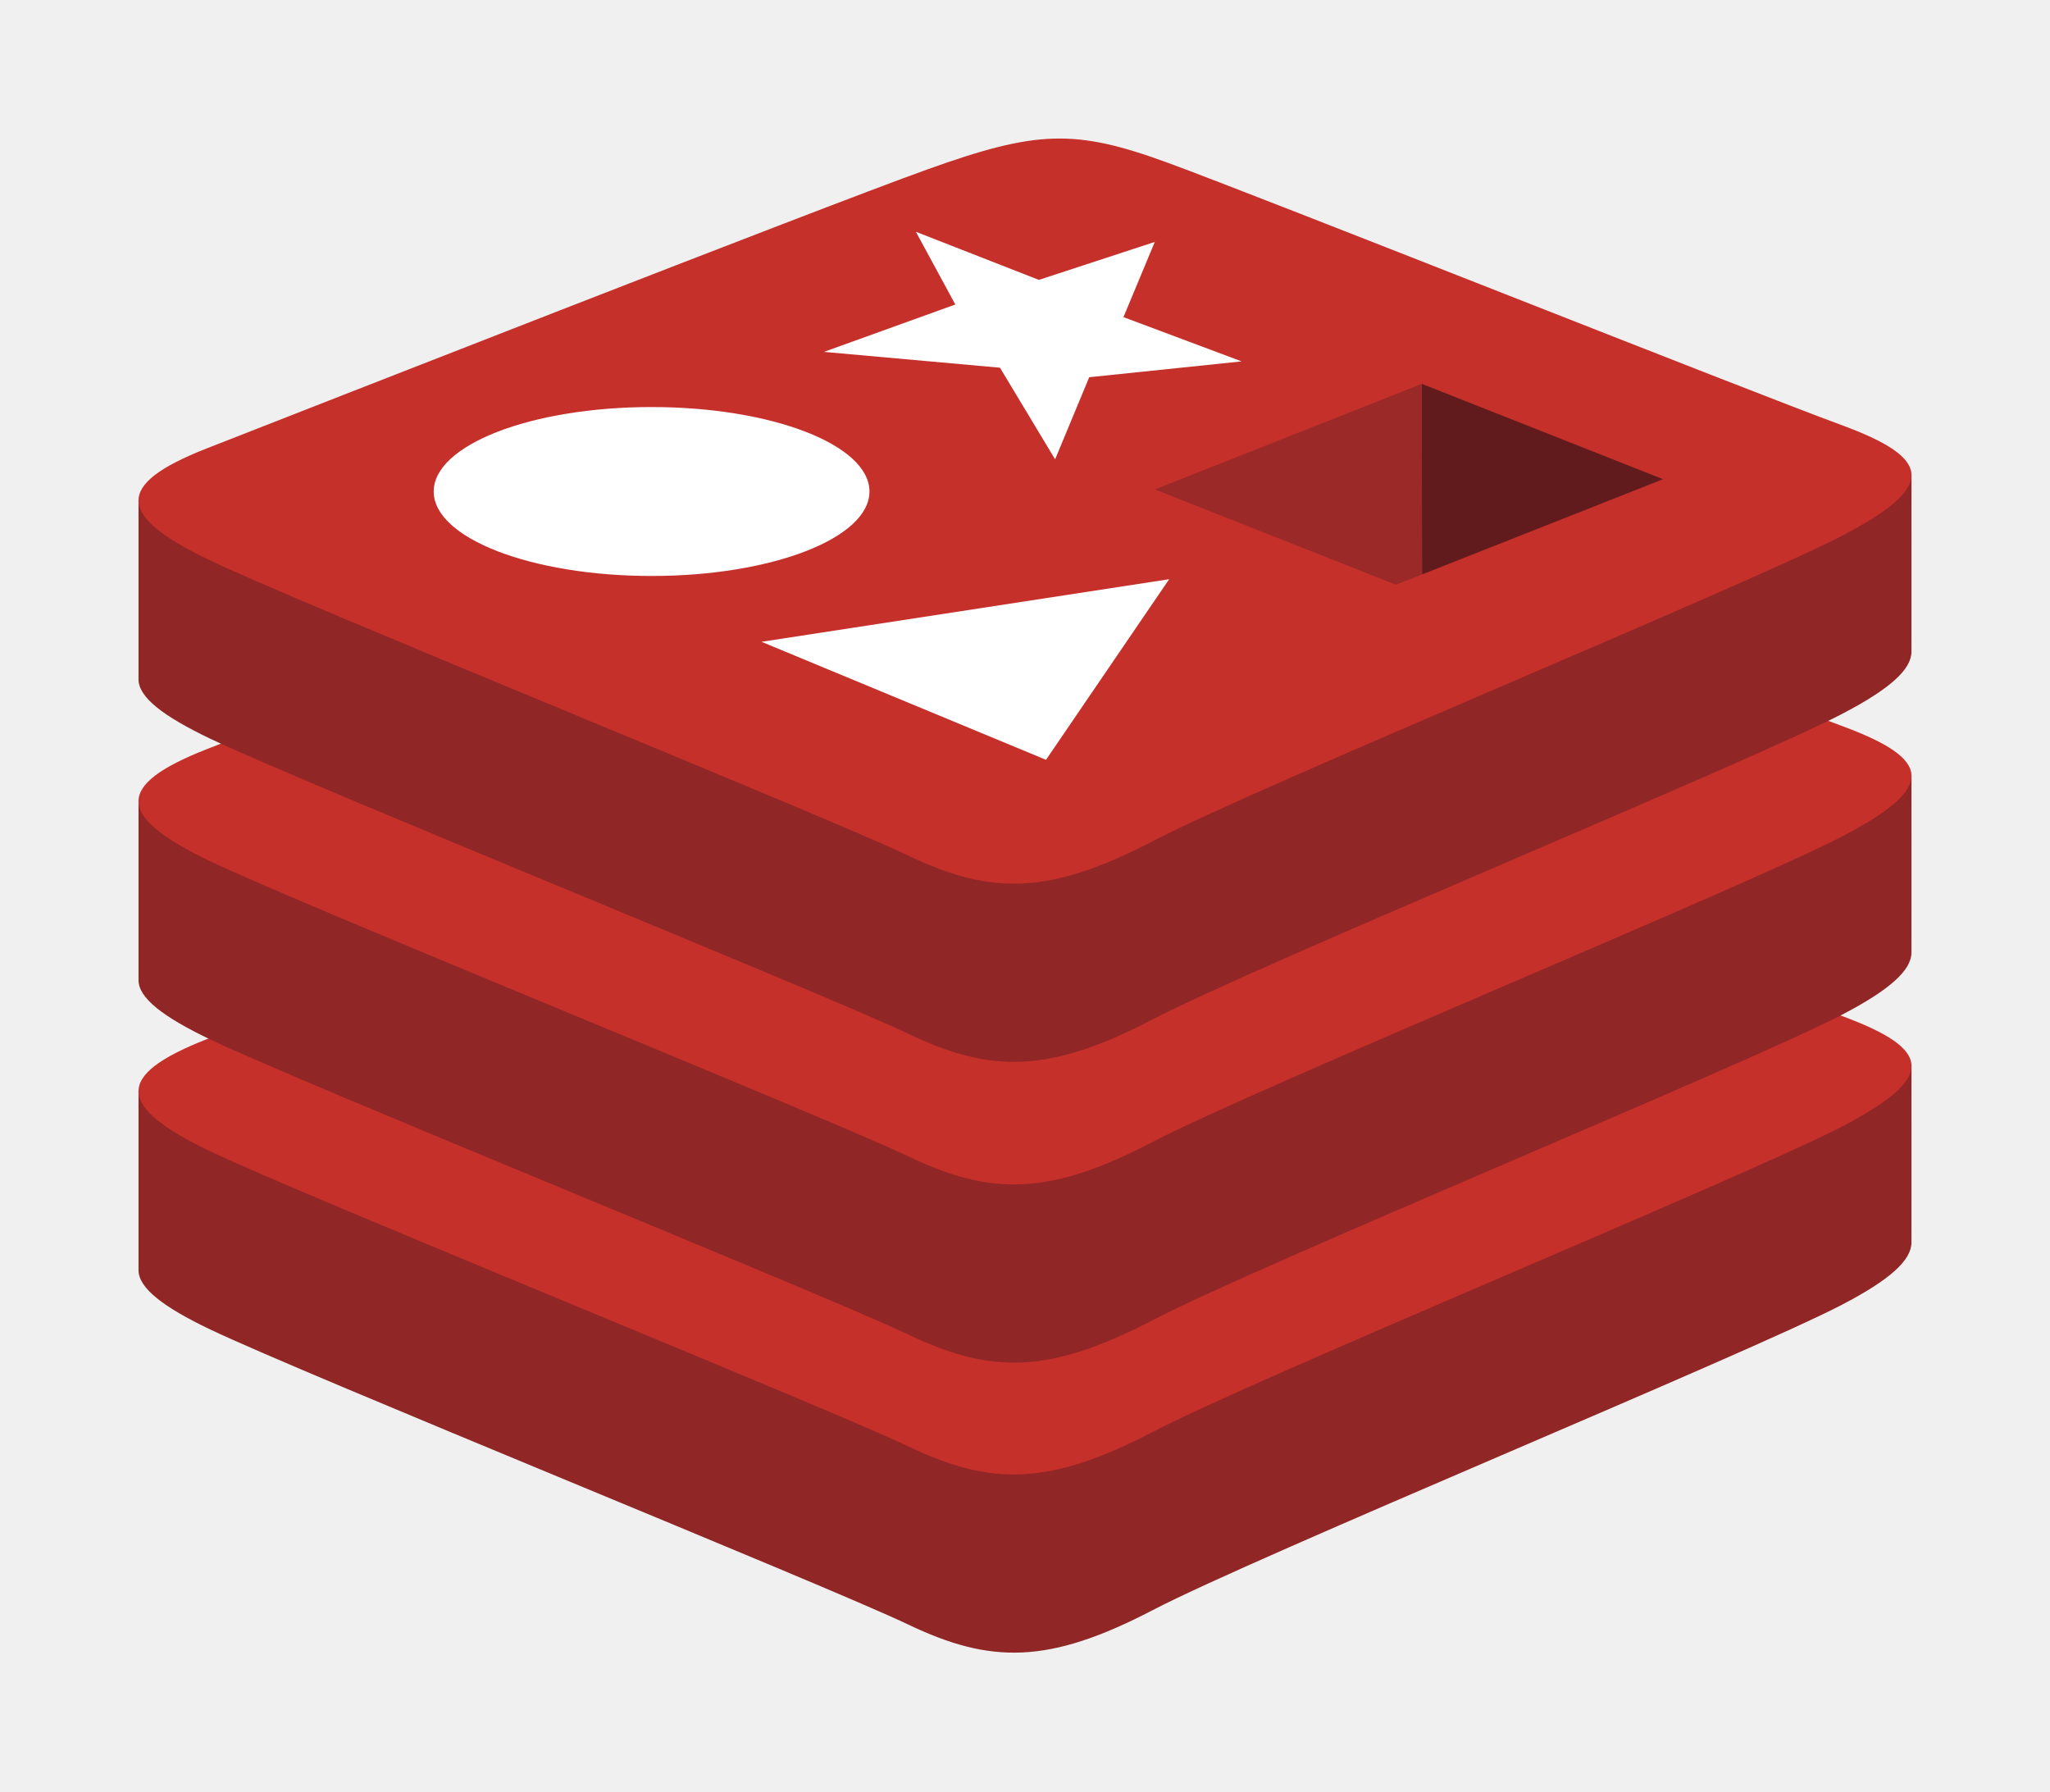
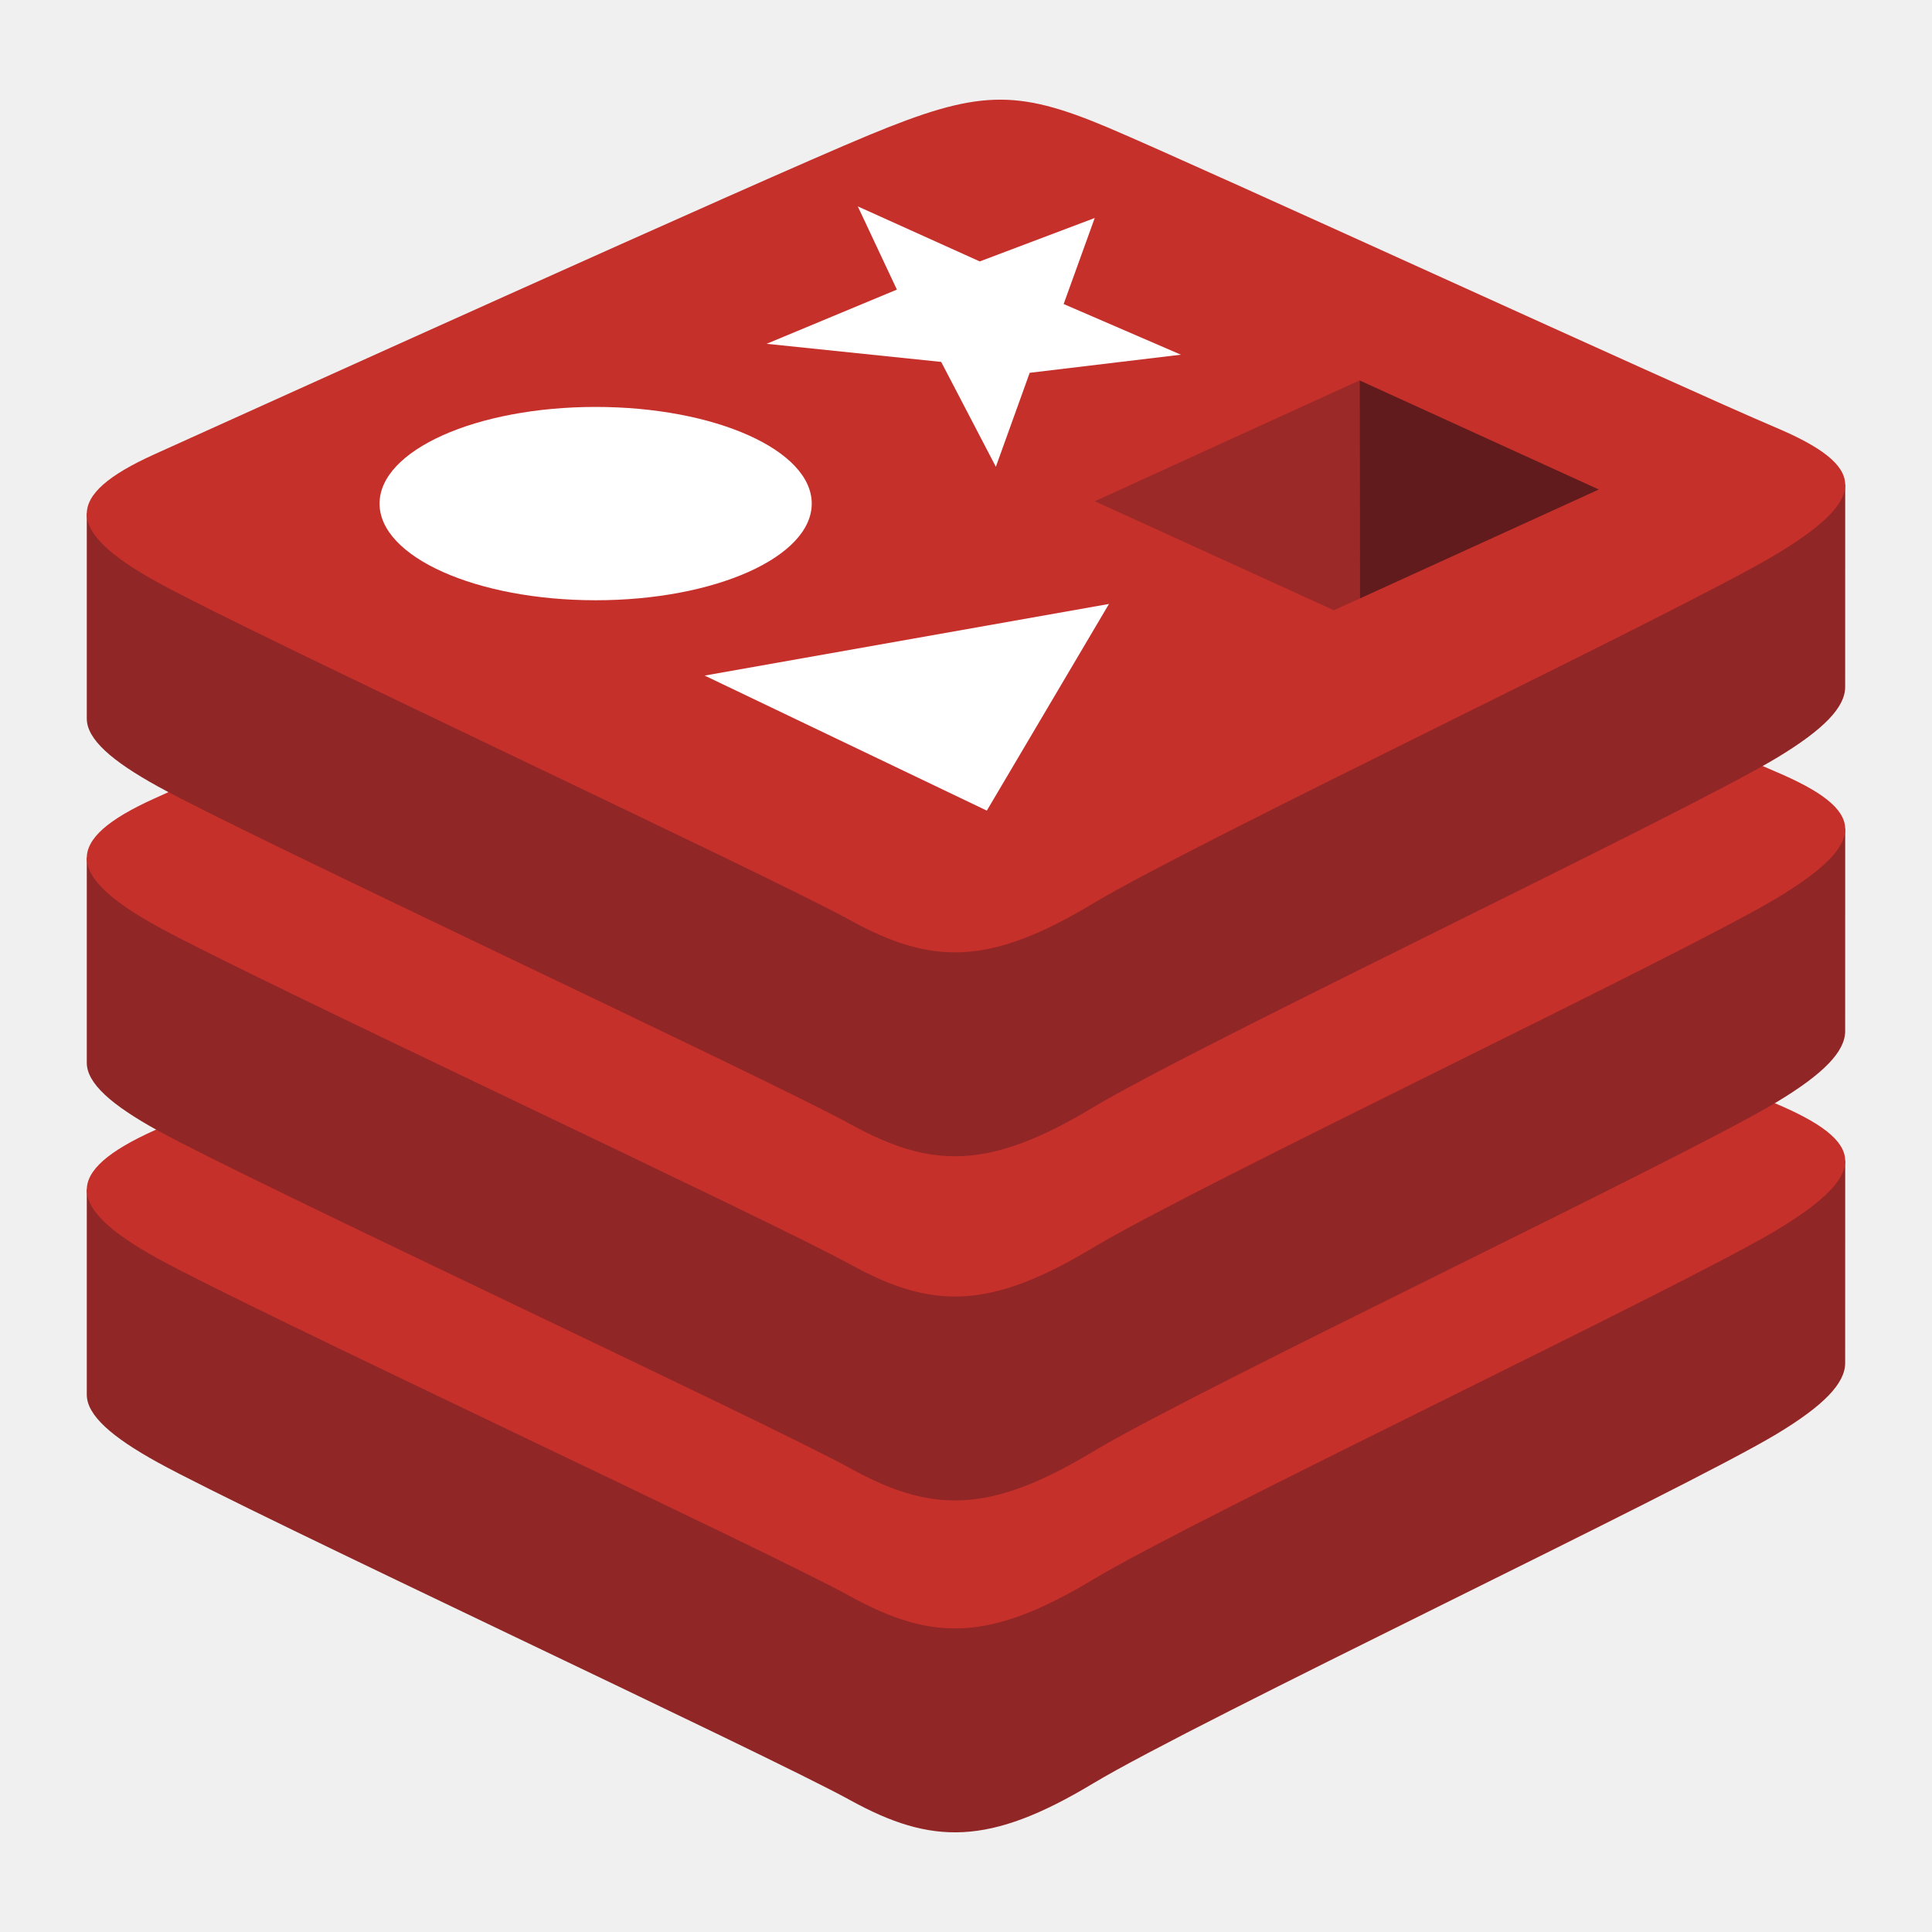
- <svg xmlns="http://www.w3.org/2000/svg" version="1.1" width="148" height="129.293" viewBox="0 0 296 258.587" id="redis-logo">
-   <defs id="defs24" />
-   <g transform="translate(20,19.41598)" id="g2992">
-     <path d="m 245.97,168.943 c -13.662,7.121 -84.434,36.22 -99.501,44.075 -15.067,7.856 -23.437,7.78 -35.34,2.09 C 99.227,209.418 23.913,178.996 10.346,172.511 3.566,169.271 0,166.535 0,163.951 v -25.876 c 0,0 98.05,-21.345 113.879,-27.024 15.828,-5.679 21.32,-5.884 34.79,-0.95 13.472,4.936 94.018,19.468 107.331,24.344 l -0.006,25.51 c 0.002,2.558 -3.07,5.364 -10.024,8.988" id="path4" style="fill:#912626" />
-     <path d="m 245.965,143.22 c -13.661,7.118 -84.431,36.218 -99.498,44.072 -15.066,7.857 -23.436,7.78 -35.338,2.09 C 99.226,183.696 23.915,153.269 10.349,146.788 -3.217,140.303 -3.501,135.84 9.825,130.622 23.151,125.402 98.049,96.017 113.88,90.338 c 15.828,-5.677 21.319,-5.884 34.789,-0.948 13.471,4.934 83.819,32.935 97.13,37.81 13.316,4.881 13.827,8.9 0.166,16.02" id="path6" style="fill:#c6302b" />
-     <path d="m 245.97,127.074 c -13.662,7.122 -84.434,36.22 -99.501,44.078 -15.067,7.853 -23.437,7.777 -35.34,2.087 C 99.226,167.552 23.913,137.127 10.346,130.642 3.566,127.402 0,124.67 0,122.085 V 96.206 c 0,0 98.05,-21.344 113.879,-27.023 15.828,-5.679 21.32,-5.885 34.79,-0.95 13.473,4.935 94.019,19.464 107.331,24.341 l -0.006,25.513 c 0.002,2.557 -3.07,5.363 -10.024,8.987" id="path8" style="fill:#912626" />
-     <path d="m 245.965,101.351 c -13.661,7.12 -84.431,36.218 -99.498,44.075 -15.066,7.854 -23.436,7.777 -35.338,2.087 C 99.226,141.827 23.915,111.401 10.349,104.919 -3.217,98.436 -3.501,93.972 9.825,88.752 23.151,83.535 98.05,54.148 113.88,48.47 c 15.828,-5.678 21.319,-5.884 34.789,-0.949 13.471,4.934 83.819,32.933 97.13,37.81 13.316,4.88 13.827,8.9 0.166,16.02" id="path10" style="fill:#c6302b" />
-     <path d="m 245.97,83.653 c -13.662,7.12 -84.434,36.22 -99.501,44.078 -15.067,7.854 -23.437,7.777 -35.34,2.087 C 99.226,124.131 23.913,93.705 10.346,87.223 3.566,83.98 0,81.247 0,78.665 v -25.88 c 0,0 98.05,-21.343 113.879,-27.021 15.828,-5.68 21.32,-5.884 34.79,-0.95 13.473,4.935 94.019,19.464 107.331,24.341 l -0.006,25.512 c 0.002,2.555 -3.07,5.361 -10.024,8.986" id="path12" style="fill:#912626" />
-     <path d="m 245.965,57.93 c -13.661,7.12 -84.431,36.22 -99.498,44.074 -15.066,7.854 -23.436,7.777 -35.338,2.09 C 99.227,98.404 23.915,67.98 10.35,61.497 -3.217,55.015 -3.5,50.55 9.825,45.331 23.151,40.113 98.05,10.73 113.88,5.05 c 15.828,-5.679 21.319,-5.883 34.789,-0.948 13.471,4.935 83.819,32.934 97.13,37.811 13.316,4.876 13.827,8.897 0.166,16.017" id="path14" style="fill:#c6302b" />
-     <path d="m 159.283,32.757 -22.01,2.285 -4.927,11.856 -7.958,-13.23 -25.415,-2.284 18.964,-6.839 -5.69,-10.498 17.755,6.944 16.738,-5.48 -4.524,10.855 17.067,6.391 M 131.032,90.275 89.955,73.238 148.815,64.203 131.032,90.275 M 74.082,39.347 c 17.375,0 31.46,5.46 31.46,12.194 0,6.736 -14.085,12.195 -31.46,12.195 -17.375,0 -31.46,-5.46 -31.46,-12.195 0,-6.734 14.085,-12.194 31.46,-12.194" id="path16" style="fill:#ffffff" />
-     <path d="m 185.295,35.998 34.836,13.766 -34.806,13.753 -0.03,-27.52" id="path18" style="fill:#621b1c" />
-     <path d="m 146.755,51.243 38.54,-15.245 0.03,27.519 -3.779,1.478 -34.791,-13.752" id="path20" style="fill:#9a2928" />
+ <svg xmlns="http://www.w3.org/2000/svg" id="redis-logo" version="1.1" viewBox="0 0 128 128" height="128px" width="128px">
+   <defs id="defs841" />
+   <g id="layer1">
+     <g id="g2992" transform="matrix(0.4550781,0,0,0.5251616,5.749999,6.296564)">
+       <path style="fill:#912626" id="path4" d="m 245.97,168.943 c -13.662,7.121 -84.434,36.22 -99.501,44.075 -15.067,7.856 -23.437,7.78 -35.34,2.09 C 99.227,209.418 23.913,178.996 10.346,172.511 3.566,169.271 0,166.535 0,163.951 v -25.876 c 0,0 98.05,-21.345 113.879,-27.024 15.828,-5.679 21.32,-5.884 34.79,-0.95 13.472,4.936 94.018,19.468 107.331,24.344 l -0.006,25.51 c 0.002,2.558 -3.07,5.364 -10.024,8.988" />
+       <path style="fill:#c6302b" id="path6" d="m 245.965,143.22 c -13.661,7.118 -84.431,36.218 -99.498,44.072 -15.066,7.857 -23.436,7.78 -35.338,2.09 C 99.226,183.696 23.915,153.269 10.349,146.788 -3.217,140.303 -3.501,135.84 9.825,130.622 23.151,125.402 98.049,96.017 113.88,90.338 c 15.828,-5.677 21.319,-5.884 34.789,-0.948 13.471,4.934 83.819,32.935 97.13,37.81 13.316,4.881 13.827,8.9 0.166,16.02" />
+       <path style="fill:#912626" id="path8" d="m 245.97,127.074 c -13.662,7.122 -84.434,36.22 -99.501,44.078 -15.067,7.853 -23.437,7.777 -35.34,2.087 C 99.226,167.552 23.913,137.127 10.346,130.642 3.566,127.402 0,124.67 0,122.085 V 96.206 c 0,0 98.05,-21.344 113.879,-27.023 15.828,-5.679 21.32,-5.885 34.79,-0.95 13.473,4.935 94.019,19.464 107.331,24.341 l -0.006,25.513 c 0.002,2.557 -3.07,5.363 -10.024,8.987" />
+       <path style="fill:#c6302b" id="path10" d="m 245.965,101.351 c -13.661,7.12 -84.431,36.218 -99.498,44.075 -15.066,7.854 -23.436,7.777 -35.338,2.087 C 99.226,141.827 23.915,111.401 10.349,104.919 -3.217,98.436 -3.501,93.972 9.825,88.752 23.151,83.535 98.05,54.148 113.88,48.47 c 15.828,-5.678 21.319,-5.884 34.789,-0.949 13.471,4.934 83.819,32.933 97.13,37.81 13.316,4.88 13.827,8.9 0.166,16.02" />
+       <path style="fill:#912626" id="path12" d="m 245.97,83.653 c -13.662,7.12 -84.434,36.22 -99.501,44.078 -15.067,7.854 -23.437,7.777 -35.34,2.087 C 99.226,124.131 23.913,93.705 10.346,87.223 3.566,83.98 0,81.247 0,78.665 v -25.88 c 0,0 98.05,-21.343 113.879,-27.021 15.828,-5.68 21.32,-5.884 34.79,-0.95 13.473,4.935 94.019,19.464 107.331,24.341 l -0.006,25.512 c 0.002,2.555 -3.07,5.361 -10.024,8.986" />
+       <path style="fill:#c6302b" id="path14" d="m 245.965,57.93 c -13.661,7.12 -84.431,36.22 -99.498,44.074 -15.066,7.854 -23.436,7.777 -35.338,2.09 C 99.227,98.404 23.915,67.98 10.35,61.497 -3.217,55.015 -3.5,50.55 9.825,45.331 23.151,40.113 98.05,10.73 113.88,5.05 c 15.828,-5.679 21.319,-5.883 34.789,-0.948 13.471,4.935 83.819,32.934 97.13,37.811 13.316,4.876 13.827,8.897 0.166,16.017" />
+       <path style="fill:#ffffff" id="path16" d="m 159.283,32.757 -22.01,2.285 -4.927,11.856 -7.958,-13.23 -25.415,-2.284 18.964,-6.839 -5.69,-10.498 17.755,6.944 16.738,-5.48 -4.524,10.855 17.067,6.391 M 131.032,90.275 89.955,73.238 148.815,64.203 131.032,90.275 M 74.082,39.347 c 17.375,0 31.46,5.46 31.46,12.194 0,6.736 -14.085,12.195 -31.46,12.195 -17.375,0 -31.46,-5.46 -31.46,-12.195 0,-6.734 14.085,-12.194 31.46,-12.194" />
+       <path style="fill:#621b1c" id="path18" d="m 185.295,35.998 34.836,13.766 -34.806,13.753 -0.03,-27.52" />
+       <path style="fill:#9a2928" id="path20" d="m 146.755,51.243 38.54,-15.245 0.03,27.519 -3.779,1.478 -34.791,-13.752" />
+     </g>
  </g>
</svg>
